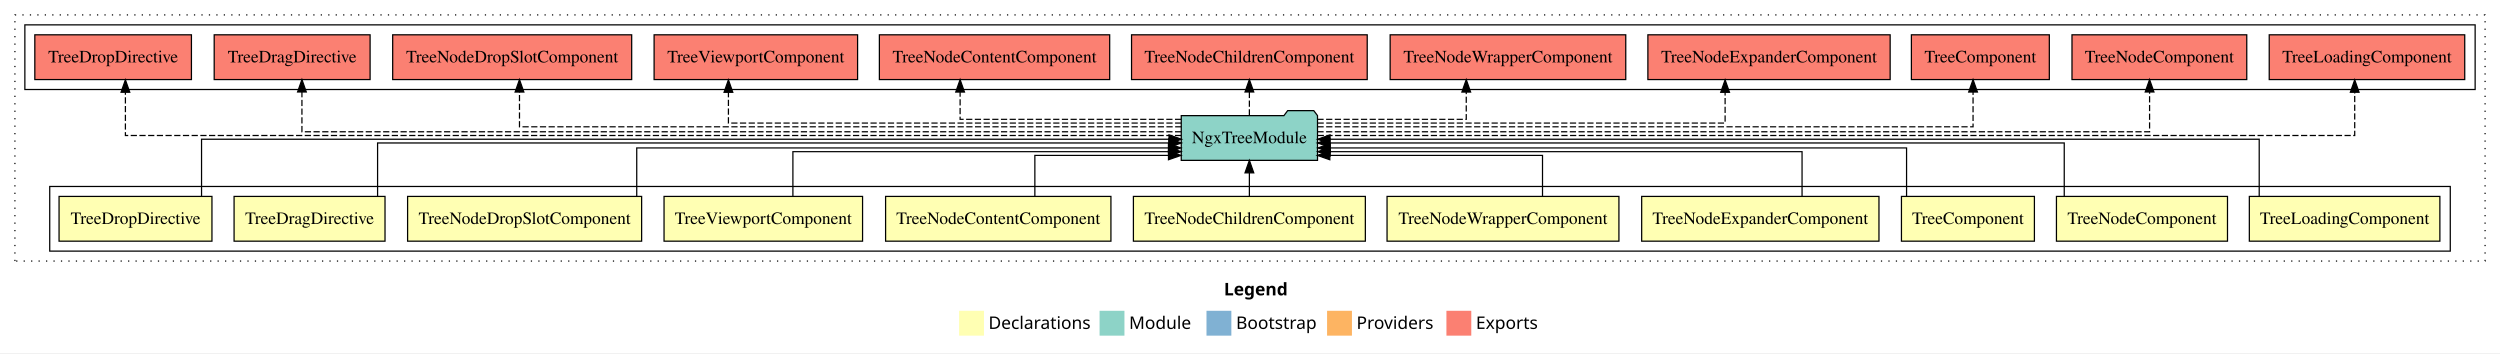
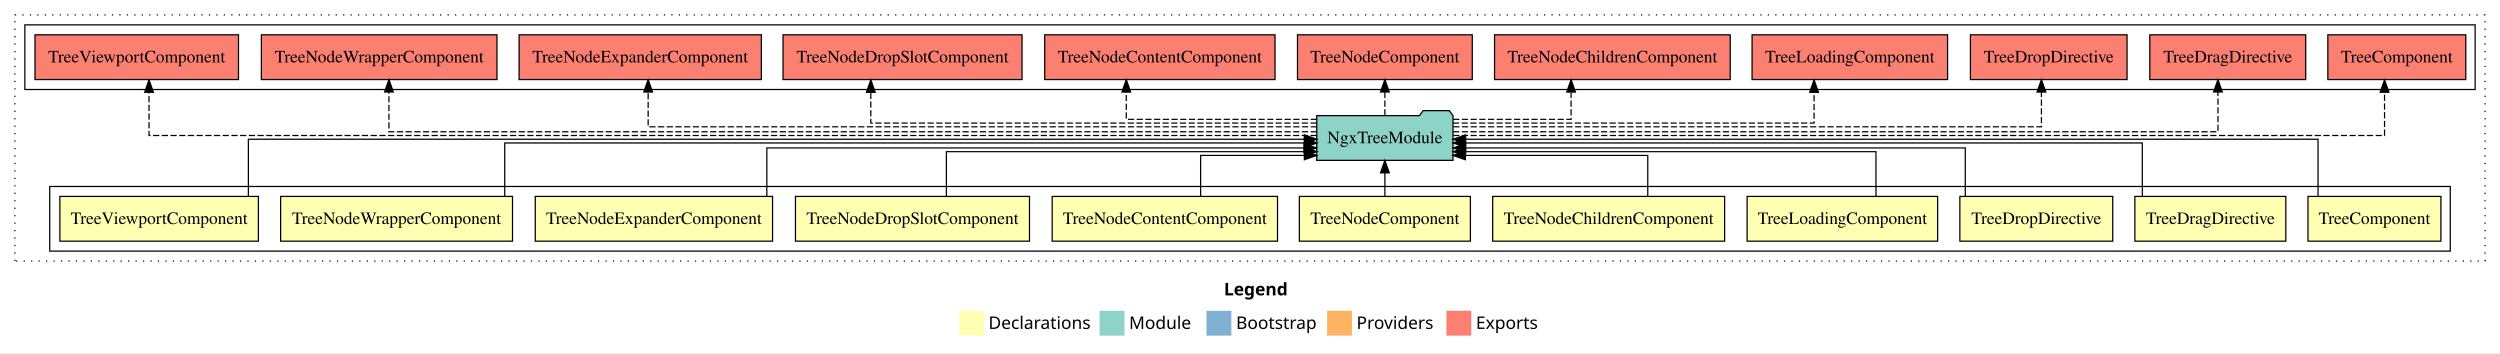
<svg xmlns="http://www.w3.org/2000/svg" width="2011pt" height="284pt" viewBox="0.00 0.00 2011.00 284.00">
  <g id="graph0" class="graph" transform="scale(1 1) rotate(0) translate(4 280)">
    <polygon fill="#ffffff" stroke="transparent" points="-4,4 -4,-280 2007,-280 2007,4 -4,4" />
    <text text-anchor="start" x="980.509" y="-42.4" font-family="sans-serif" font-weight="bold" font-size="14.00" fill="#000000">Legend</text>
    <polygon fill="#ffffb3" stroke="transparent" points="767.5,-10 767.5,-30 787.5,-30 787.5,-10 767.5,-10" />
    <text text-anchor="start" x="791.129" y="-15.4" font-family="sans-serif" font-size="14.00" fill="#000000">  Declarations</text>
    <polygon fill="#8dd3c7" stroke="transparent" points="880.5,-10 880.5,-30 900.5,-30 900.5,-10 880.5,-10" />
    <text text-anchor="start" x="904.225" y="-15.4" font-family="sans-serif" font-size="14.00" fill="#000000">  Module</text>
    <polygon fill="#80b1d3" stroke="transparent" points="966.5,-10 966.5,-30 986.5,-30 986.5,-10 966.5,-10" />
    <text text-anchor="start" x="990.281" y="-15.4" font-family="sans-serif" font-size="14.00" fill="#000000">  Bootstrap</text>
    <polygon fill="#fdb462" stroke="transparent" points="1063.5,-10 1063.5,-30 1083.5,-30 1083.5,-10 1063.5,-10" />
    <text text-anchor="start" x="1087.173" y="-15.4" font-family="sans-serif" font-size="14.00" fill="#000000">  Providers</text>
    <polygon fill="#fb8072" stroke="transparent" points="1159.5,-10 1159.5,-30 1179.5,-30 1179.5,-10 1159.5,-10" />
    <text text-anchor="start" x="1183.226" y="-15.4" font-family="sans-serif" font-size="14.00" fill="#000000">  Exports</text>
    <g id="clust1" class="cluster">
      <polygon fill="none" stroke="#000000" stroke-dasharray="1,5" points="8,-70 8,-268 1995,-268 1995,-70 8,-70" />
    </g>
    <g id="clust2" class="cluster">
      <polygon fill="none" stroke="#000000" points="36,-78 36,-130 1967,-130 1967,-78 36,-78" />
    </g>
    <g id="clust15" class="cluster">
      <polygon fill="none" stroke="#000000" points="16,-208 16,-260 1987,-260 1987,-208 16,-208" />
    </g>
    <g id="node1" class="node">
-       <polygon fill="#ffffb3" stroke="#000000" points="1958.633,-122 1805.367,-122 1805.367,-86 1958.633,-86 1958.633,-122" />
-       <text text-anchor="middle" x="1882" y="-99.8" font-family="Times,serif" font-size="14.00" fill="#000000">TreeLoadingComponent</text>
+       <polygon fill="#ffffb3" stroke="#000000" points="1959.475,-122 1852.525,-122 1852.525,-86 1959.475,-86 1959.475,-122" />
+       <text text-anchor="middle" x="1906" y="-99.8" font-family="Times,serif" font-size="14.00" fill="#000000">TreeComponent</text>
    </g>
    <g id="node12" class="node">
-       <polygon fill="#8dd3c7" stroke="#000000" points="1055.799,-187 1052.799,-191 1031.799,-191 1028.799,-187 946.201,-187 946.201,-151 1055.799,-151 1055.799,-187" />
-       <text text-anchor="middle" x="1001" y="-164.8" font-family="Times,serif" font-size="14.00" fill="#000000">NgxTreeModule</text>
+       <polygon fill="#8dd3c7" stroke="#000000" points="1164.799,-187 1161.799,-191 1140.799,-191 1137.799,-187 1055.201,-187 1055.201,-151 1164.799,-151 1164.799,-187" />
+       <text text-anchor="middle" x="1110" y="-164.8" font-family="Times,serif" font-size="14.00" fill="#000000">NgxTreeModule</text>
    </g>
    <g id="edge1" class="edge">
-       <path fill="none" stroke="#000000" d="M1813.309,-122.169C1813.309,-141.09 1813.309,-168 1813.309,-168 1813.309,-168 1065.877,-168 1065.877,-168" />
-       <polygon fill="#000000" stroke="#000000" points="1065.877,-164.5 1055.877,-168 1065.877,-171.5 1065.877,-164.5" />
+       <path fill="none" stroke="#000000" d="M1860.638,-122.169C1860.638,-141.09 1860.638,-168 1860.638,-168 1860.638,-168 1174.892,-168 1174.892,-168" />
+       <polygon fill="#000000" stroke="#000000" points="1174.892,-164.5 1164.892,-168 1174.892,-171.5 1174.892,-164.5" />
    </g>
    <g id="node2" class="node">
-       <polygon fill="#ffffb3" stroke="#000000" points="1787.796,-122 1650.204,-122 1650.204,-86 1787.796,-86 1787.796,-122" />
-       <text text-anchor="middle" x="1719" y="-99.8" font-family="Times,serif" font-size="14.00" fill="#000000">TreeNodeComponent</text>
+       <polygon fill="#ffffb3" stroke="#000000" points="1834.707,-122 1713.293,-122 1713.293,-86 1834.707,-86 1834.707,-122" />
+       <text text-anchor="middle" x="1774" y="-99.8" font-family="Times,serif" font-size="14.00" fill="#000000">TreeDragDirective</text>
    </g>
    <g id="edge2" class="edge">
-       <path fill="none" stroke="#000000" d="M1656.477,-122.302C1656.477,-140.27 1656.477,-165 1656.477,-165 1656.477,-165 1065.758,-165 1065.758,-165" />
-       <polygon fill="#000000" stroke="#000000" points="1065.758,-161.5 1055.758,-165 1065.758,-168.5 1065.758,-161.5" />
+       <path fill="none" stroke="#000000" d="M1719.272,-122.302C1719.272,-140.27 1719.272,-165 1719.272,-165 1719.272,-165 1174.874,-165 1174.874,-165" />
+       <polygon fill="#000000" stroke="#000000" points="1174.874,-161.5 1164.874,-165 1174.874,-168.5 1174.874,-161.5" />
    </g>
    <g id="node3" class="node">
-       <polygon fill="#ffffb3" stroke="#000000" points="1632.475,-122 1525.525,-122 1525.525,-86 1632.475,-86 1632.475,-122" />
-       <text text-anchor="middle" x="1579" y="-99.8" font-family="Times,serif" font-size="14.00" fill="#000000">TreeComponent</text>
+       <polygon fill="#ffffb3" stroke="#000000" points="1695.493,-122 1572.507,-122 1572.507,-86 1695.493,-86 1695.493,-122" />
+       <text text-anchor="middle" x="1634" y="-99.8" font-family="Times,serif" font-size="14.00" fill="#000000">TreeDropDirective</text>
    </g>
    <g id="edge3" class="edge">
-       <path fill="none" stroke="#000000" d="M1529.638,-122.035C1529.638,-138.734 1529.638,-161 1529.638,-161 1529.638,-161 1066.078,-161 1066.078,-161" />
-       <polygon fill="#000000" stroke="#000000" points="1066.078,-157.5 1056.078,-161 1066.077,-164.5 1066.078,-157.5" />
+       <path fill="none" stroke="#000000" d="M1576.879,-122.035C1576.879,-138.734 1576.879,-161 1576.879,-161 1576.879,-161 1174.93,-161 1174.93,-161" />
+       <polygon fill="#000000" stroke="#000000" points="1174.93,-157.5 1164.93,-161 1174.93,-164.5 1174.93,-157.5" />
    </g>
    <g id="node4" class="node">
-       <polygon fill="#ffffb3" stroke="#000000" points="1507.438,-122 1316.562,-122 1316.562,-86 1507.438,-86 1507.438,-122" />
-       <text text-anchor="middle" x="1412" y="-99.8" font-family="Times,serif" font-size="14.00" fill="#000000">TreeNodeExpanderComponent</text>
+       <polygon fill="#ffffb3" stroke="#000000" points="1554.633,-122 1401.367,-122 1401.367,-86 1554.633,-86 1554.633,-122" />
+       <text text-anchor="middle" x="1478" y="-99.8" font-family="Times,serif" font-size="14.00" fill="#000000">TreeLoadingComponent</text>
    </g>
    <g id="edge4" class="edge">
-       <path fill="none" stroke="#000000" d="M1445.573,-122.282C1445.573,-137.948 1445.573,-158 1445.573,-158 1445.573,-158 1065.959,-158 1065.959,-158" />
-       <polygon fill="#000000" stroke="#000000" points="1065.959,-154.5 1055.959,-158 1065.959,-161.5 1065.959,-154.5" />
+       <path fill="none" stroke="#000000" d="M1505.022,-122.282C1505.022,-137.948 1505.022,-158 1505.022,-158 1505.022,-158 1174.926,-158 1174.926,-158" />
+       <polygon fill="#000000" stroke="#000000" points="1174.926,-154.5 1164.926,-158 1174.926,-161.5 1174.926,-154.5" />
    </g>
    <g id="node5" class="node">
-       <polygon fill="#ffffb3" stroke="#000000" points="1298.261,-122 1111.739,-122 1111.739,-86 1298.261,-86 1298.261,-122" />
-       <text text-anchor="middle" x="1205" y="-99.8" font-family="Times,serif" font-size="14.00" fill="#000000">TreeNodeWrapperComponent</text>
+       <polygon fill="#ffffb3" stroke="#000000" points="1383.289,-122 1196.711,-122 1196.711,-86 1383.289,-86 1383.289,-122" />
+       <text text-anchor="middle" x="1290" y="-99.8" font-family="Times,serif" font-size="14.00" fill="#000000">TreeNodeChildrenComponent</text>
    </g>
    <g id="edge5" class="edge">
-       <path fill="none" stroke="#000000" d="M1236.793,-122.124C1236.793,-136.783 1236.793,-155 1236.793,-155 1236.793,-155 1065.688,-155 1065.688,-155" />
-       <polygon fill="#000000" stroke="#000000" points="1065.688,-151.5 1055.688,-155 1065.688,-158.5 1065.688,-151.5" />
+       <path fill="none" stroke="#000000" d="M1321.465,-122.124C1321.465,-136.783 1321.465,-155 1321.465,-155 1321.465,-155 1174.733,-155 1174.733,-155" />
+       <polygon fill="#000000" stroke="#000000" points="1174.733,-151.5 1164.733,-155 1174.732,-158.5 1174.733,-151.5" />
    </g>
    <g id="node6" class="node">
-       <polygon fill="#ffffb3" stroke="#000000" points="1094.289,-122 907.711,-122 907.711,-86 1094.289,-86 1094.289,-122" />
-       <text text-anchor="middle" x="1001" y="-99.8" font-family="Times,serif" font-size="14.00" fill="#000000">TreeNodeChildrenComponent</text>
+       <polygon fill="#ffffb3" stroke="#000000" points="1178.796,-122 1041.204,-122 1041.204,-86 1178.796,-86 1178.796,-122" />
+       <text text-anchor="middle" x="1110" y="-99.8" font-family="Times,serif" font-size="14.00" fill="#000000">TreeNodeComponent</text>
    </g>
    <g id="edge6" class="edge">
-       <path fill="none" stroke="#000000" d="M1001,-122.106C1001,-122.106 1001,-140.991 1001,-140.991" />
-       <polygon fill="#000000" stroke="#000000" points="997.5,-140.991 1001,-150.991 1004.5,-140.991 997.5,-140.991" />
+       <path fill="none" stroke="#000000" d="M1110,-122.106C1110,-122.106 1110,-140.991 1110,-140.991" />
+       <polygon fill="#000000" stroke="#000000" points="1106.5,-140.991 1110,-150.991 1113.5,-140.991 1106.5,-140.991" />
    </g>
    <g id="node7" class="node">
-       <polygon fill="#ffffb3" stroke="#000000" points="889.629,-122 708.371,-122 708.371,-86 889.629,-86 889.629,-122" />
-       <text text-anchor="middle" x="799" y="-99.8" font-family="Times,serif" font-size="14.00" fill="#000000">TreeNodeContentComponent</text>
+       <polygon fill="#ffffb3" stroke="#000000" points="1023.629,-122 842.371,-122 842.371,-86 1023.629,-86 1023.629,-122" />
+       <text text-anchor="middle" x="933" y="-99.8" font-family="Times,serif" font-size="14.00" fill="#000000">TreeNodeContentComponent</text>
    </g>
    <g id="edge7" class="edge">
-       <path fill="none" stroke="#000000" d="M828.438,-122.124C828.438,-136.783 828.438,-155 828.438,-155 828.438,-155 935.926,-155 935.926,-155" />
-       <polygon fill="#000000" stroke="#000000" points="935.926,-158.5 945.926,-155 935.926,-151.5 935.926,-158.5" />
+       <path fill="none" stroke="#000000" d="M961.771,-122.124C961.771,-136.783 961.771,-155 961.771,-155 961.771,-155 1045.226,-155 1045.226,-155" />
+       <polygon fill="#000000" stroke="#000000" points="1045.226,-158.5 1055.226,-155 1045.226,-151.5 1045.226,-158.5" />
    </g>
    <g id="node8" class="node">
-       <polygon fill="#ffffb3" stroke="#000000" points="689.845,-122 530.155,-122 530.155,-86 689.845,-86 689.845,-122" />
-       <text text-anchor="middle" x="610" y="-99.8" font-family="Times,serif" font-size="14.00" fill="#000000">TreeViewportComponent</text>
+       <polygon fill="#ffffb3" stroke="#000000" points="824.127,-122 635.873,-122 635.873,-86 824.127,-86 824.127,-122" />
+       <text text-anchor="middle" x="730" y="-99.8" font-family="Times,serif" font-size="14.00" fill="#000000">TreeNodeDropSlotComponent</text>
    </g>
    <g id="edge8" class="edge">
-       <path fill="none" stroke="#000000" d="M633.807,-122.282C633.807,-137.948 633.807,-158 633.807,-158 633.807,-158 936.028,-158 936.028,-158" />
-       <polygon fill="#000000" stroke="#000000" points="936.028,-161.5 946.028,-158 936.028,-154.5 936.028,-161.5" />
+       <path fill="none" stroke="#000000" d="M757.271,-122.282C757.271,-137.948 757.271,-158 757.271,-158 757.271,-158 1045.273,-158 1045.273,-158" />
+       <polygon fill="#000000" stroke="#000000" points="1045.273,-161.5 1055.273,-158 1045.273,-154.5 1045.273,-161.5" />
    </g>
    <g id="node9" class="node">
-       <polygon fill="#ffffb3" stroke="#000000" points="512.127,-122 323.873,-122 323.873,-86 512.127,-86 512.127,-122" />
-       <text text-anchor="middle" x="418" y="-99.8" font-family="Times,serif" font-size="14.00" fill="#000000">TreeNodeDropSlotComponent</text>
+       <polygon fill="#ffffb3" stroke="#000000" points="617.438,-122 426.562,-122 426.562,-86 617.438,-86 617.438,-122" />
+       <text text-anchor="middle" x="522" y="-99.8" font-family="Times,serif" font-size="14.00" fill="#000000">TreeNodeExpanderComponent</text>
    </g>
    <g id="edge9" class="edge">
-       <path fill="none" stroke="#000000" d="M508.188,-122.035C508.188,-138.734 508.188,-161 508.188,-161 508.188,-161 935.903,-161 935.903,-161" />
-       <polygon fill="#000000" stroke="#000000" points="935.903,-164.5 945.903,-161 935.903,-157.5 935.903,-164.5" />
+       <path fill="none" stroke="#000000" d="M612.844,-122.035C612.844,-138.734 612.844,-161 612.844,-161 612.844,-161 1044.896,-161 1044.896,-161" />
+       <polygon fill="#000000" stroke="#000000" points="1044.896,-164.5 1054.896,-161 1044.896,-157.5 1044.896,-164.5" />
    </g>
    <g id="node10" class="node">
-       <polygon fill="#ffffb3" stroke="#000000" points="305.707,-122 184.293,-122 184.293,-86 305.707,-86 305.707,-122" />
-       <text text-anchor="middle" x="245" y="-99.8" font-family="Times,serif" font-size="14.00" fill="#000000">TreeDragDirective</text>
+       <polygon fill="#ffffb3" stroke="#000000" points="408.261,-122 221.739,-122 221.739,-86 408.261,-86 408.261,-122" />
+       <text text-anchor="middle" x="315" y="-99.8" font-family="Times,serif" font-size="14.00" fill="#000000">TreeNodeWrapperComponent</text>
    </g>
    <g id="edge10" class="edge">
-       <path fill="none" stroke="#000000" d="M299.728,-122.302C299.728,-140.27 299.728,-165 299.728,-165 299.728,-165 936.264,-165 936.264,-165" />
-       <polygon fill="#000000" stroke="#000000" points="936.264,-168.5 946.264,-165 936.264,-161.5 936.264,-168.5" />
+       <path fill="none" stroke="#000000" d="M402.005,-122.302C402.005,-140.27 402.005,-165 402.005,-165 402.005,-165 1045.328,-165 1045.328,-165" />
+       <polygon fill="#000000" stroke="#000000" points="1045.328,-168.5 1055.328,-165 1045.328,-161.5 1045.328,-168.5" />
    </g>
    <g id="node11" class="node">
-       <polygon fill="#ffffb3" stroke="#000000" points="166.493,-122 43.507,-122 43.507,-86 166.493,-86 166.493,-122" />
-       <text text-anchor="middle" x="105" y="-99.8" font-family="Times,serif" font-size="14.00" fill="#000000">TreeDropDirective</text>
+       <polygon fill="#ffffb3" stroke="#000000" points="203.845,-122 44.156,-122 44.156,-86 203.845,-86 203.845,-122" />
+       <text text-anchor="middle" x="124" y="-99.8" font-family="Times,serif" font-size="14.00" fill="#000000">TreeViewportComponent</text>
    </g>
    <g id="edge11" class="edge">
-       <path fill="none" stroke="#000000" d="M158.121,-122.169C158.121,-141.09 158.121,-168 158.121,-168 158.121,-168 936.346,-168 936.346,-168" />
-       <polygon fill="#000000" stroke="#000000" points="936.346,-171.5 946.346,-168 936.346,-164.5 936.346,-171.5" />
+       <path fill="none" stroke="#000000" d="M195.797,-122.169C195.797,-141.09 195.797,-168 195.797,-168 195.797,-168 1045.211,-168 1045.211,-168" />
+       <polygon fill="#000000" stroke="#000000" points="1045.211,-171.5 1055.211,-168 1045.211,-164.5 1045.211,-171.5" />
    </g>
    <g id="node13" class="node">
-       <polygon fill="#fb8072" stroke="#000000" points="1978.633,-252 1821.367,-252 1821.367,-216 1978.633,-216 1978.633,-252" />
-       <text text-anchor="middle" x="1900" y="-229.8" font-family="Times,serif" font-size="14.00" fill="#000000">TreeLoadingComponent </text>
+       <polygon fill="#fb8072" stroke="#000000" points="1979.476,-252 1868.524,-252 1868.524,-216 1979.476,-216 1979.476,-252" />
+       <text text-anchor="middle" x="1924" y="-229.8" font-family="Times,serif" font-size="14.00" fill="#000000">TreeComponent </text>
    </g>
    <g id="edge12" class="edge">
-       <path fill="none" stroke="#000000" stroke-dasharray="5,2" d="M1055.948,-171C1249.797,-171 1890.125,-171 1890.125,-171 1890.125,-171 1890.125,-205.778 1890.125,-205.778" />
-       <polygon fill="#000000" stroke="#000000" points="1886.625,-205.778 1890.125,-215.778 1893.625,-205.778 1886.625,-205.778" />
+       <path fill="none" stroke="#000000" stroke-dasharray="5,2" d="M1164.954,-171C1346.286,-171 1914.125,-171 1914.125,-171 1914.125,-171 1914.125,-205.778 1914.125,-205.778" />
+       <polygon fill="#000000" stroke="#000000" points="1910.625,-205.778 1914.125,-215.778 1917.625,-205.778 1910.625,-205.778" />
    </g>
    <g id="node14" class="node">
-       <polygon fill="#fb8072" stroke="#000000" points="1803.296,-252 1662.704,-252 1662.704,-216 1803.296,-216 1803.296,-252" />
-       <text text-anchor="middle" x="1733" y="-229.8" font-family="Times,serif" font-size="14.00" fill="#000000">TreeNodeComponent </text>
+       <polygon fill="#fb8072" stroke="#000000" points="1850.707,-252 1725.293,-252 1725.293,-216 1850.707,-216 1850.707,-252" />
+       <text text-anchor="middle" x="1788" y="-229.8" font-family="Times,serif" font-size="14.00" fill="#000000">TreeDragDirective </text>
    </g>
    <g id="edge13" class="edge">
-       <path fill="none" stroke="#000000" stroke-dasharray="5,2" d="M1055.724,-174C1224.419,-174 1725.125,-174 1725.125,-174 1725.125,-174 1725.125,-205.998 1725.125,-205.998" />
-       <polygon fill="#000000" stroke="#000000" points="1721.625,-205.998 1725.125,-215.998 1728.625,-205.998 1721.625,-205.998" />
+       <path fill="none" stroke="#000000" stroke-dasharray="5,2" d="M1164.839,-174C1324.885,-174 1780.125,-174 1780.125,-174 1780.125,-174 1780.125,-205.998 1780.125,-205.998" />
+       <polygon fill="#000000" stroke="#000000" points="1776.625,-205.998 1780.125,-215.998 1783.625,-205.998 1776.625,-205.998" />
    </g>
    <g id="node15" class="node">
-       <polygon fill="#fb8072" stroke="#000000" points="1644.476,-252 1533.524,-252 1533.524,-216 1644.476,-216 1644.476,-252" />
-       <text text-anchor="middle" x="1589" y="-229.8" font-family="Times,serif" font-size="14.00" fill="#000000">TreeComponent </text>
+       <polygon fill="#fb8072" stroke="#000000" points="1706.992,-252 1581.008,-252 1581.008,-216 1706.992,-216 1706.992,-252" />
+       <text text-anchor="middle" x="1644" y="-229.8" font-family="Times,serif" font-size="14.00" fill="#000000">TreeDropDirective </text>
    </g>
    <g id="edge14" class="edge">
-       <path fill="none" stroke="#000000" stroke-dasharray="5,2" d="M1055.765,-178C1200.677,-178 1583.125,-178 1583.125,-178 1583.125,-178 1583.125,-205.973 1583.125,-205.973" />
-       <polygon fill="#000000" stroke="#000000" points="1579.625,-205.973 1583.125,-215.973 1586.625,-205.973 1579.625,-205.973" />
+       <path fill="none" stroke="#000000" stroke-dasharray="5,2" d="M1165.024,-178C1300.29,-178 1638.125,-178 1638.125,-178 1638.125,-178 1638.125,-205.973 1638.125,-205.973" />
+       <polygon fill="#000000" stroke="#000000" points="1634.625,-205.973 1638.125,-215.973 1641.625,-205.973 1634.625,-205.973" />
    </g>
    <g id="node16" class="node">
-       <polygon fill="#fb8072" stroke="#000000" points="1516.439,-252 1321.561,-252 1321.561,-216 1516.439,-216 1516.439,-252" />
-       <text text-anchor="middle" x="1419" y="-229.8" font-family="Times,serif" font-size="14.00" fill="#000000">TreeNodeExpanderComponent </text>
+       <polygon fill="#fb8072" stroke="#000000" points="1562.633,-252 1405.367,-252 1405.367,-216 1562.633,-216 1562.633,-252" />
+       <text text-anchor="middle" x="1484" y="-229.8" font-family="Times,serif" font-size="14.00" fill="#000000">TreeLoadingComponent </text>
    </g>
    <g id="edge15" class="edge">
-       <path fill="none" stroke="#000000" stroke-dasharray="5,2" d="M1055.828,-181C1161.642,-181 1383.677,-181 1383.677,-181 1383.677,-181 1383.677,-205.76 1383.677,-205.76" />
-       <polygon fill="#000000" stroke="#000000" points="1380.177,-205.76 1383.677,-215.76 1387.177,-205.76 1380.177,-205.76" />
+       <path fill="none" stroke="#000000" stroke-dasharray="5,2" d="M1164.702,-181C1262.047,-181 1455.228,-181 1455.228,-181 1455.228,-181 1455.228,-205.76 1455.228,-205.76" />
+       <polygon fill="#000000" stroke="#000000" points="1451.728,-205.76 1455.228,-215.76 1458.728,-205.76 1451.728,-205.76" />
    </g>
    <g id="node17" class="node">
-       <polygon fill="#fb8072" stroke="#000000" points="1303.761,-252 1114.239,-252 1114.239,-216 1303.761,-216 1303.761,-252" />
-       <text text-anchor="middle" x="1209" y="-229.8" font-family="Times,serif" font-size="14.00" fill="#000000">TreeNodeWrapperComponent </text>
+       <polygon fill="#fb8072" stroke="#000000" points="1387.789,-252 1198.211,-252 1198.211,-216 1387.789,-216 1387.789,-252" />
+       <text text-anchor="middle" x="1293" y="-229.8" font-family="Times,serif" font-size="14.00" fill="#000000">TreeNodeChildrenComponent </text>
    </g>
    <g id="edge16" class="edge">
-       <path fill="none" stroke="#000000" stroke-dasharray="5,2" d="M1055.72,-184C1106.883,-184 1175.457,-184 1175.457,-184 1175.457,-184 1175.457,-205.949 1175.457,-205.949" />
-       <polygon fill="#000000" stroke="#000000" points="1171.957,-205.949 1175.457,-215.949 1178.957,-205.949 1171.957,-205.949" />
+       <path fill="none" stroke="#000000" stroke-dasharray="5,2" d="M1164.924,-184C1207.673,-184 1259.785,-184 1259.785,-184 1259.785,-184 1259.785,-205.949 1259.785,-205.949" />
+       <polygon fill="#000000" stroke="#000000" points="1256.285,-205.949 1259.785,-215.949 1263.285,-205.949 1256.285,-205.949" />
    </g>
    <g id="node18" class="node">
-       <polygon fill="#fb8072" stroke="#000000" points="1095.789,-252 906.211,-252 906.211,-216 1095.789,-216 1095.789,-252" />
-       <text text-anchor="middle" x="1001" y="-229.8" font-family="Times,serif" font-size="14.00" fill="#000000">TreeNodeChildrenComponent </text>
+       <polygon fill="#fb8072" stroke="#000000" points="1180.296,-252 1039.704,-252 1039.704,-216 1180.296,-216 1180.296,-252" />
+       <text text-anchor="middle" x="1110" y="-229.8" font-family="Times,serif" font-size="14.00" fill="#000000">TreeNodeComponent </text>
    </g>
    <g id="edge17" class="edge">
-       <path fill="none" stroke="#000000" stroke-dasharray="5,2" d="M1001,-187.106C1001,-187.106 1001,-205.991 1001,-205.991" />
-       <polygon fill="#000000" stroke="#000000" points="997.5,-205.991 1001,-215.991 1004.5,-205.991 997.5,-205.991" />
+       <path fill="none" stroke="#000000" stroke-dasharray="5,2" d="M1110,-187.106C1110,-187.106 1110,-205.991 1110,-205.991" />
+       <polygon fill="#000000" stroke="#000000" points="1106.5,-205.991 1110,-215.991 1113.5,-205.991 1106.5,-205.991" />
    </g>
    <g id="node19" class="node">
-       <polygon fill="#fb8072" stroke="#000000" points="888.628,-252 703.372,-252 703.372,-216 888.628,-216 888.628,-252" />
-       <text text-anchor="middle" x="796" y="-229.8" font-family="Times,serif" font-size="14.00" fill="#000000">TreeNodeContentComponent </text>
+       <polygon fill="#fb8072" stroke="#000000" points="1021.628,-252 836.372,-252 836.372,-216 1021.628,-216 1021.628,-252" />
+       <text text-anchor="middle" x="929" y="-229.8" font-family="Times,serif" font-size="14.00" fill="#000000">TreeNodeContentComponent </text>
    </g>
    <g id="edge18" class="edge">
-       <path fill="none" stroke="#000000" stroke-dasharray="5,2" d="M946.151,-184C877.358,-184 768.312,-184 768.312,-184 768.312,-184 768.312,-205.949 768.312,-205.949" />
-       <polygon fill="#000000" stroke="#000000" points="764.812,-205.949 768.312,-215.949 771.812,-205.949 764.812,-205.949" />
+       <path fill="none" stroke="#000000" stroke-dasharray="5,2" d="M1055.345,-184C993.712,-184 901.979,-184 901.979,-184 901.979,-184 901.979,-205.949 901.979,-205.949" />
+       <polygon fill="#000000" stroke="#000000" points="898.479,-205.949 901.979,-215.949 905.479,-205.949 898.479,-205.949" />
    </g>
    <g id="node20" class="node">
-       <polygon fill="#fb8072" stroke="#000000" points="685.845,-252 522.155,-252 522.155,-216 685.845,-216 685.845,-252" />
-       <text text-anchor="middle" x="604" y="-229.8" font-family="Times,serif" font-size="14.00" fill="#000000">TreeViewportComponent </text>
+       <polygon fill="#fb8072" stroke="#000000" points="818.127,-252 625.873,-252 625.873,-216 818.127,-216 818.127,-252" />
+       <text text-anchor="middle" x="722" y="-229.8" font-family="Times,serif" font-size="14.00" fill="#000000">TreeNodeDropSlotComponent </text>
    </g>
    <g id="edge19" class="edge">
-       <path fill="none" stroke="#000000" stroke-dasharray="5,2" d="M946.216,-181C832.625,-181 581.943,-181 581.943,-181 581.943,-181 581.943,-205.76 581.943,-205.76" />
-       <polygon fill="#000000" stroke="#000000" points="578.443,-205.76 581.943,-215.76 585.443,-205.76 578.443,-205.76" />
+       <path fill="none" stroke="#000000" stroke-dasharray="5,2" d="M1055.088,-181C942.602,-181 696.479,-181 696.479,-181 696.479,-181 696.479,-205.76 696.479,-205.76" />
+       <polygon fill="#000000" stroke="#000000" points="692.979,-205.76 696.479,-215.76 699.979,-205.76 692.979,-205.76" />
    </g>
    <g id="node21" class="node">
-       <polygon fill="#fb8072" stroke="#000000" points="504.127,-252 311.873,-252 311.873,-216 504.127,-216 504.127,-252" />
-       <text text-anchor="middle" x="408" y="-229.8" font-family="Times,serif" font-size="14.00" fill="#000000">TreeNodeDropSlotComponent </text>
+       <polygon fill="#fb8072" stroke="#000000" points="608.439,-252 413.561,-252 413.561,-216 608.439,-216 608.439,-252" />
+       <text text-anchor="middle" x="511" y="-229.8" font-family="Times,serif" font-size="14.00" fill="#000000">TreeNodeExpanderComponent </text>
    </g>
    <g id="edge20" class="edge">
-       <path fill="none" stroke="#000000" stroke-dasharray="5,2" d="M946.292,-178C800.538,-178 413.875,-178 413.875,-178 413.875,-178 413.875,-205.973 413.875,-205.973" />
-       <polygon fill="#000000" stroke="#000000" points="410.375,-205.973 413.875,-215.973 417.375,-205.973 410.375,-205.973" />
+       <path fill="none" stroke="#000000" stroke-dasharray="5,2" d="M1055.31,-178C908.6,-178 517.375,-178 517.375,-178 517.375,-178 517.375,-205.973 517.375,-205.973" />
+       <polygon fill="#000000" stroke="#000000" points="513.875,-205.973 517.375,-215.973 520.875,-205.973 513.875,-205.973" />
    </g>
    <g id="node22" class="node">
-       <polygon fill="#fb8072" stroke="#000000" points="293.707,-252 168.293,-252 168.293,-216 293.707,-216 293.707,-252" />
-       <text text-anchor="middle" x="231" y="-229.8" font-family="Times,serif" font-size="14.00" fill="#000000">TreeDragDirective </text>
+       <polygon fill="#fb8072" stroke="#000000" points="395.761,-252 206.239,-252 206.239,-216 395.761,-216 395.761,-252" />
+       <text text-anchor="middle" x="301" y="-229.8" font-family="Times,serif" font-size="14.00" fill="#000000">TreeNodeWrapperComponent </text>
    </g>
    <g id="edge21" class="edge">
-       <path fill="none" stroke="#000000" stroke-dasharray="5,2" d="M946.19,-174C771.442,-174 238.875,-174 238.875,-174 238.875,-174 238.875,-205.998 238.875,-205.998" />
-       <polygon fill="#000000" stroke="#000000" points="235.375,-205.998 238.875,-215.998 242.375,-205.998 235.375,-205.998" />
+       <path fill="none" stroke="#000000" stroke-dasharray="5,2" d="M1055.251,-174C874.596,-174 308.875,-174 308.875,-174 308.875,-174 308.875,-205.998 308.875,-205.998" />
+       <polygon fill="#000000" stroke="#000000" points="305.375,-205.998 308.875,-215.998 312.375,-205.998 305.375,-205.998" />
    </g>
    <g id="node23" class="node">
-       <polygon fill="#fb8072" stroke="#000000" points="149.992,-252 24.008,-252 24.008,-216 149.992,-216 149.992,-252" />
-       <text text-anchor="middle" x="87" y="-229.8" font-family="Times,serif" font-size="14.00" fill="#000000">TreeDropDirective </text>
+       <polygon fill="#fb8072" stroke="#000000" points="187.845,-252 24.155,-252 24.155,-216 187.845,-216 187.845,-252" />
+       <text text-anchor="middle" x="106" y="-229.8" font-family="Times,serif" font-size="14.00" fill="#000000">TreeViewportComponent </text>
    </g>
    <g id="edge22" class="edge">
-       <path fill="none" stroke="#000000" stroke-dasharray="5,2" d="M946.142,-171C750.255,-171 96.875,-171 96.875,-171 96.875,-171 96.875,-205.778 96.875,-205.778" />
-       <polygon fill="#000000" stroke="#000000" points="93.375,-205.778 96.875,-215.778 100.375,-205.778 93.375,-205.778" />
+       <path fill="none" stroke="#000000" stroke-dasharray="5,2" d="M1055.136,-171C846.728,-171 115.875,-171 115.875,-171 115.875,-171 115.875,-205.778 115.875,-205.778" />
+       <polygon fill="#000000" stroke="#000000" points="112.375,-205.778 115.875,-215.778 119.375,-205.778 112.375,-205.778" />
    </g>
  </g>
</svg>
